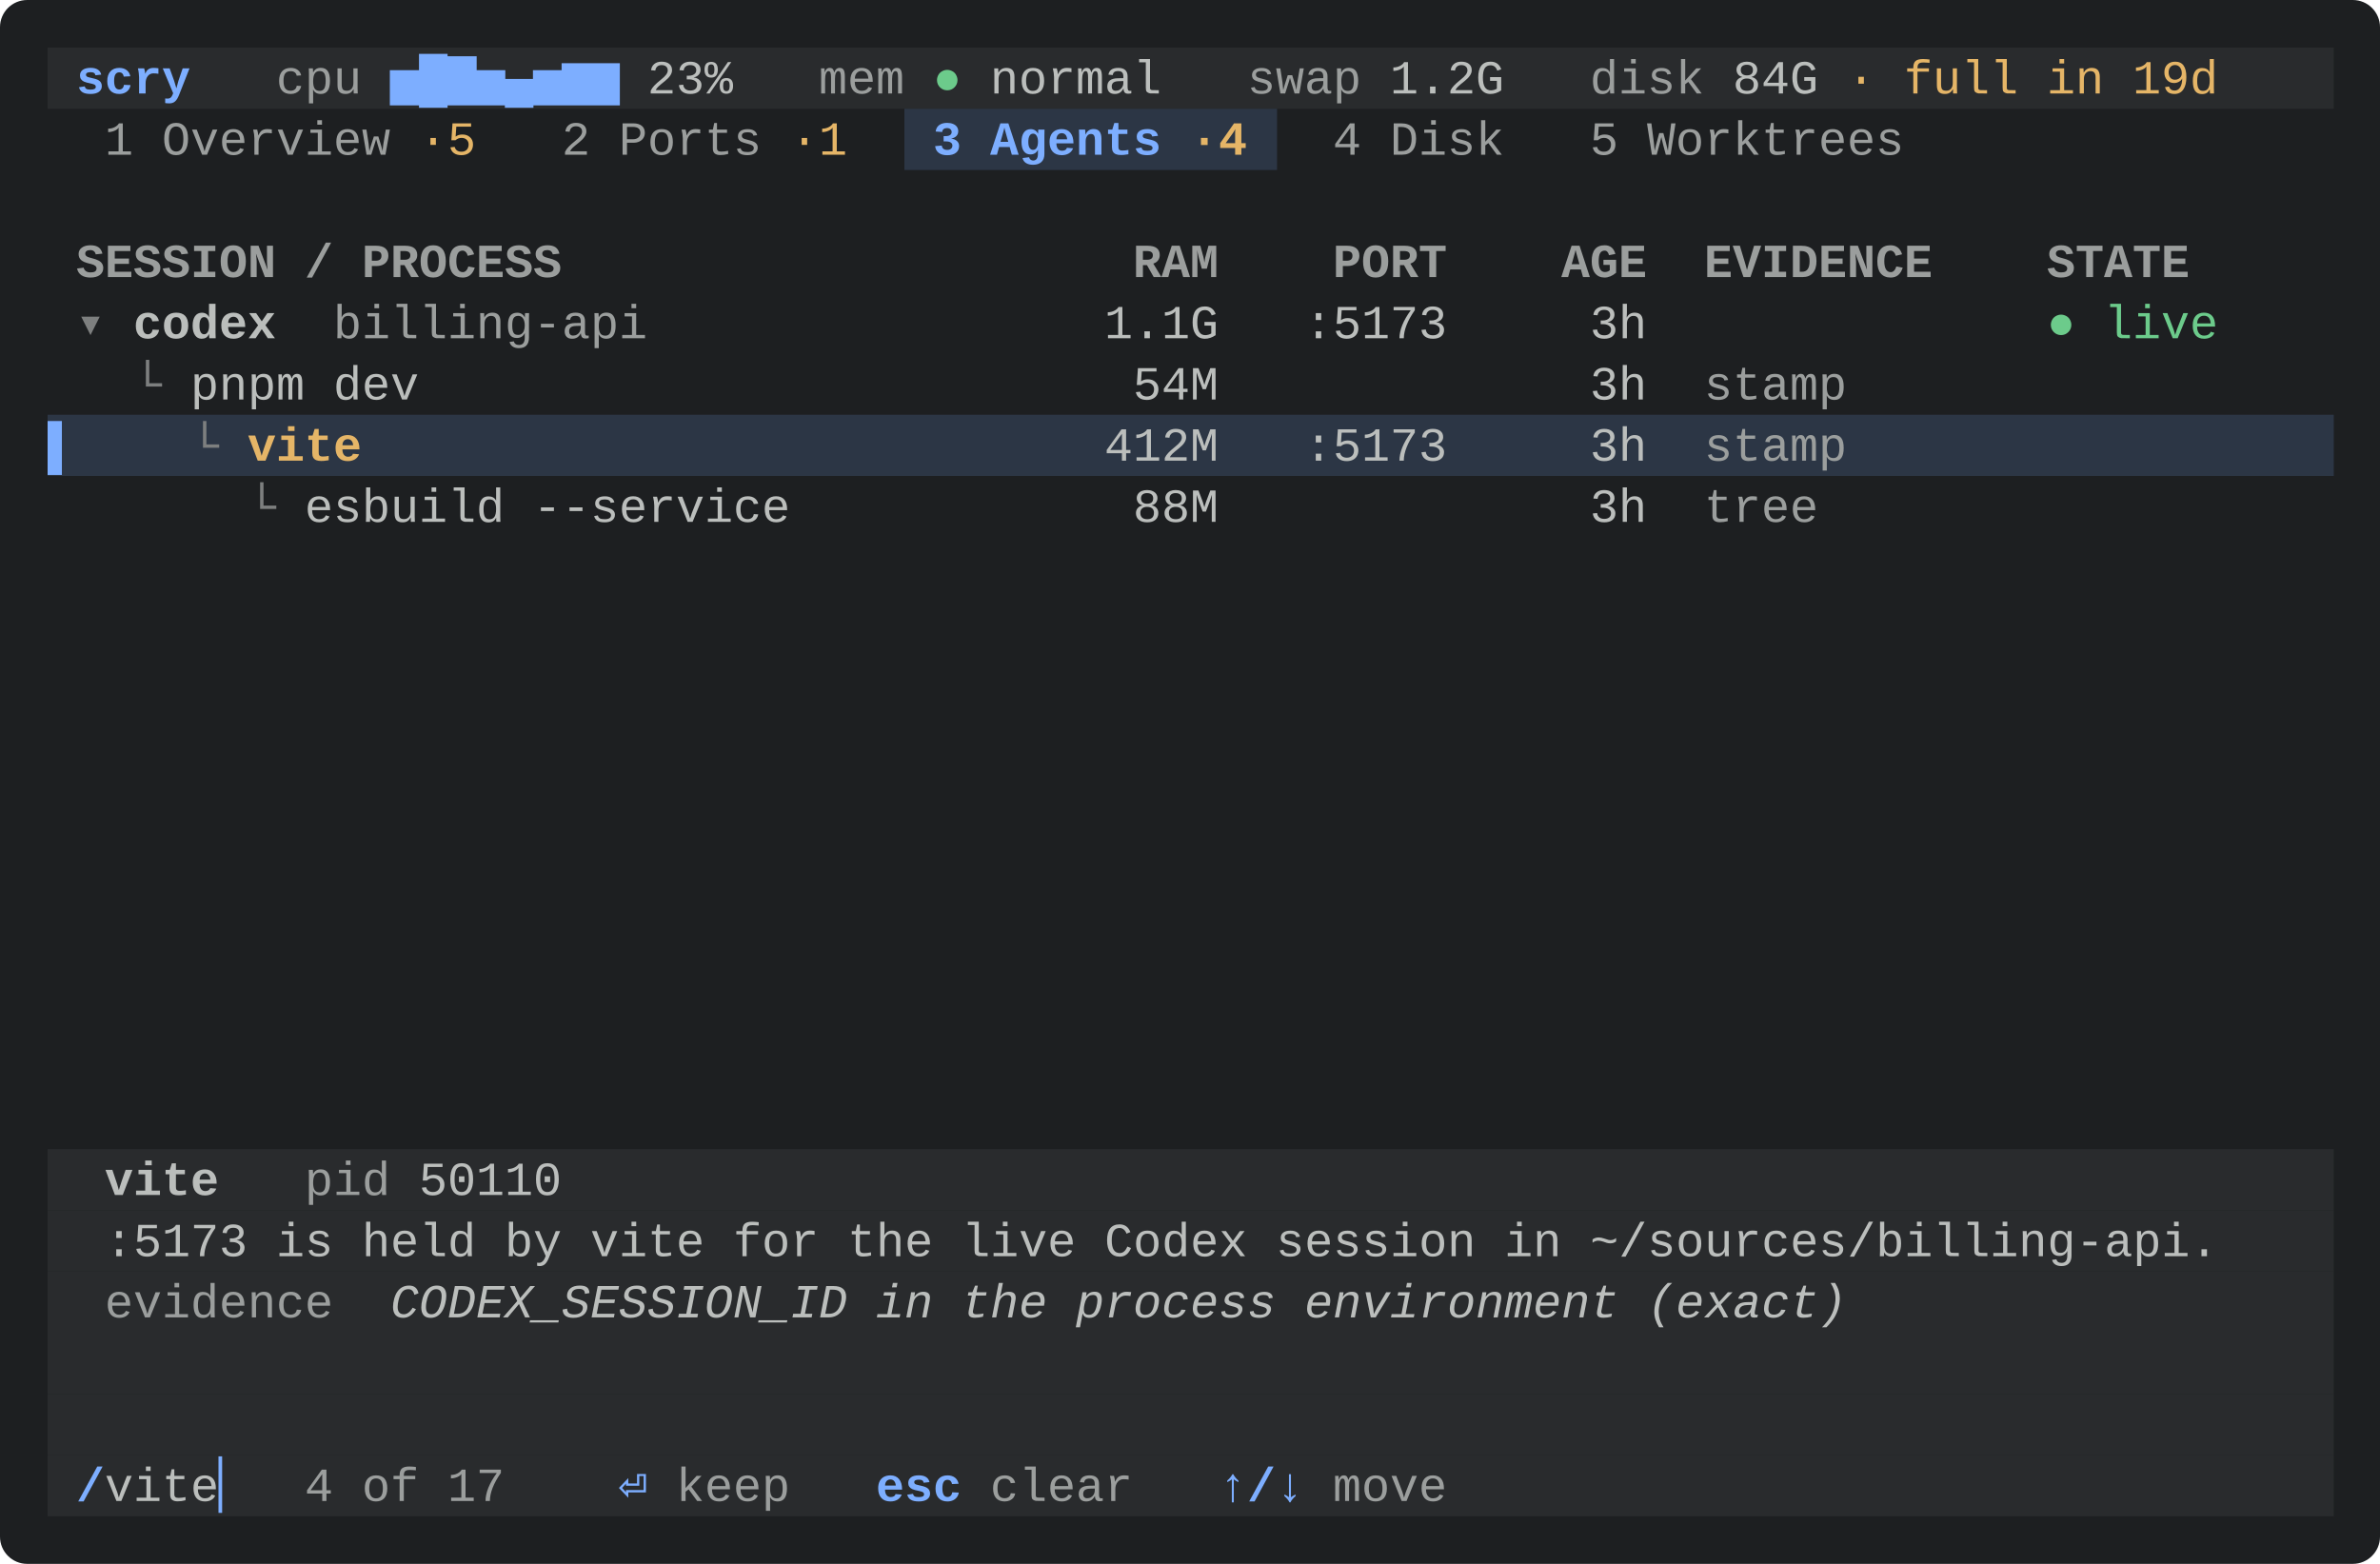
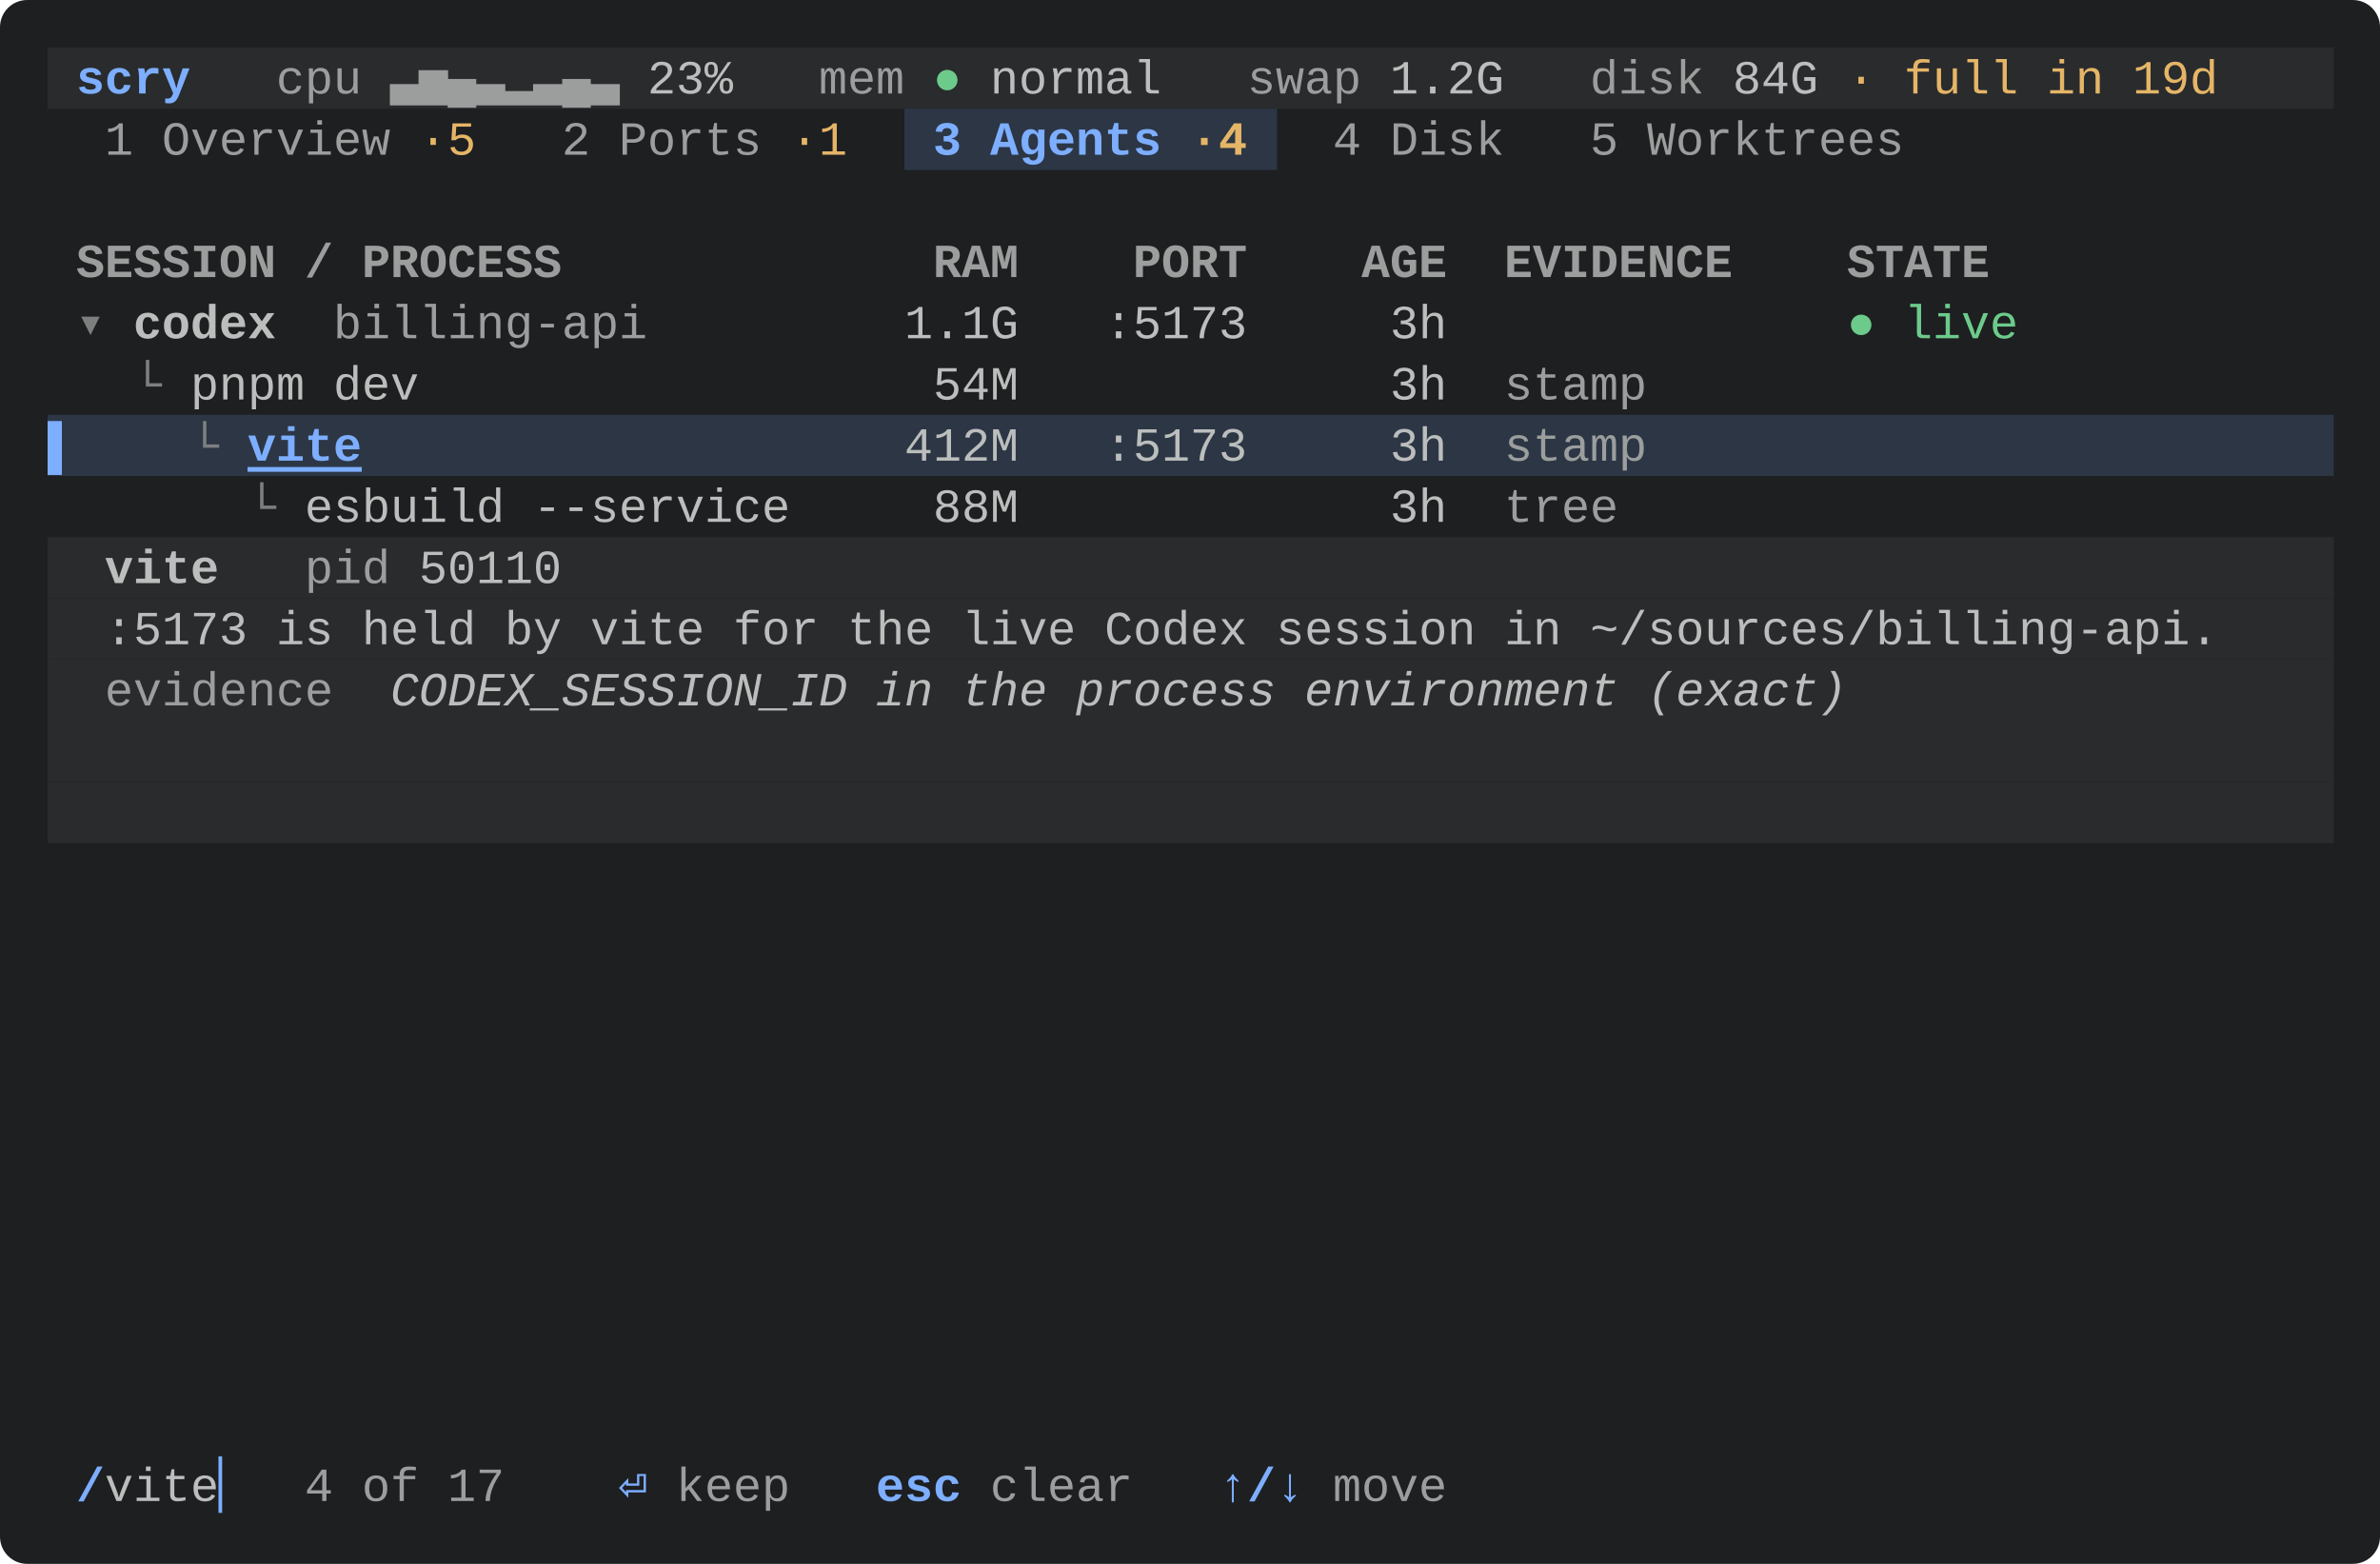
<svg xmlns="http://www.w3.org/2000/svg" width="700" height="460" viewBox="0 0 700 460">
  <style>text{font-family:ui-monospace,SFMono-Regular,"SF Mono",Menlo,Consolas,"Liberation Mono","DejaVu Sans Mono",monospace;font-size:14px;white-space:pre}</style>
  <rect width="700" height="460" rx="8" fill="#1d1f21" />
  <g transform="translate(14 14)">
    <rect x="0.0" y="0" width="672.4" height="18" fill="#292b2d" />
    <text x="8.4" y="13.5" fill="#7daeff" textLength="33.6" lengthAdjust="spacingAndGlyphs" xml:space="preserve" font-weight="700">scry</text>
-     <text x="67.2" y="13.5" fill="#9b9e9d" textLength="25.2" lengthAdjust="spacingAndGlyphs" xml:space="preserve">cpu</text>
-     <text x="100.8" y="13.5" fill="#7daeff" textLength="67.2" lengthAdjust="spacingAndGlyphs" xml:space="preserve">▅█▇▅▄▅▆▆</text>
+     <text x="67.2" y="13.5" fill="#9b9e9d" textLength="100.8" lengthAdjust="spacingAndGlyphs" xml:space="preserve">cpu ▃▅▄▃▂▃▄▃</text>
    <text x="176.4" y="13.5" fill="#bbbebc" textLength="25.2" lengthAdjust="spacingAndGlyphs" xml:space="preserve">23%</text>
    <text x="226.8" y="13.5" fill="#9b9e9d" textLength="25.2" lengthAdjust="spacingAndGlyphs" xml:space="preserve">mem</text>
    <text x="260.4" y="13.5" fill="#6ccb8b" textLength="8.4" lengthAdjust="spacingAndGlyphs" xml:space="preserve">●</text>
    <text x="277.2" y="13.5" fill="#bbbebc" textLength="50.4" lengthAdjust="spacingAndGlyphs" xml:space="preserve">normal</text>
    <text x="352.8" y="13.5" fill="#9b9e9d" textLength="33.6" lengthAdjust="spacingAndGlyphs" xml:space="preserve">swap</text>
    <text x="394.8" y="13.5" fill="#bbbebc" textLength="33.6" lengthAdjust="spacingAndGlyphs" xml:space="preserve">1.2G</text>
    <text x="453.6" y="13.5" fill="#9b9e9d" textLength="33.6" lengthAdjust="spacingAndGlyphs" xml:space="preserve">disk</text>
    <text x="495.6" y="13.5" fill="#bbbebc" textLength="25.2" lengthAdjust="spacingAndGlyphs" xml:space="preserve">84G</text>
    <text x="529.2" y="13.5" fill="#e5b567" textLength="109.2" lengthAdjust="spacingAndGlyphs" xml:space="preserve">· full in 19d</text>
    <rect x="252.0" y="18" width="109.6" height="18" fill="#2c3645" />
    <text x="16.8" y="31.5" fill="#9b9e9d" textLength="84.0" lengthAdjust="spacingAndGlyphs" xml:space="preserve">1 Overview</text>
    <text x="109.2" y="31.5" fill="#e5b567" textLength="16.8" lengthAdjust="spacingAndGlyphs" xml:space="preserve">·5</text>
    <text x="151.2" y="31.5" fill="#9b9e9d" textLength="58.8" lengthAdjust="spacingAndGlyphs" xml:space="preserve">2 Ports</text>
    <text x="218.4" y="31.5" fill="#e5b567" textLength="16.8" lengthAdjust="spacingAndGlyphs" xml:space="preserve">·1</text>
    <text x="260.4" y="31.5" fill="#7daeff" textLength="67.2" lengthAdjust="spacingAndGlyphs" xml:space="preserve" font-weight="700">3 Agents</text>
    <text x="336.0" y="31.5" fill="#e5b567" textLength="16.8" lengthAdjust="spacingAndGlyphs" xml:space="preserve" font-weight="700">·4</text>
    <text x="378.0" y="31.5" fill="#9b9e9d" textLength="50.4" lengthAdjust="spacingAndGlyphs" xml:space="preserve">4 Disk</text>
    <text x="453.6" y="31.5" fill="#9b9e9d" textLength="92.4" lengthAdjust="spacingAndGlyphs" xml:space="preserve">5 Worktrees</text>
    <text x="8.4" y="67.5" fill="#9b9e9d" textLength="142.8" lengthAdjust="spacingAndGlyphs" xml:space="preserve" font-weight="700">SESSION / PROCESS</text>
-     <text x="319.2" y="67.5" fill="#9b9e9d" textLength="25.2" lengthAdjust="spacingAndGlyphs" xml:space="preserve" font-weight="700">RAM</text>
-     <text x="378.0" y="67.5" fill="#9b9e9d" textLength="33.6" lengthAdjust="spacingAndGlyphs" xml:space="preserve" font-weight="700">PORT</text>
-     <text x="445.2" y="67.5" fill="#9b9e9d" textLength="25.2" lengthAdjust="spacingAndGlyphs" xml:space="preserve" font-weight="700">AGE</text>
-     <text x="487.2" y="67.5" fill="#9b9e9d" textLength="67.2" lengthAdjust="spacingAndGlyphs" xml:space="preserve" font-weight="700">EVIDENCE</text>
-     <text x="588.0" y="67.5" fill="#9b9e9d" textLength="42.0" lengthAdjust="spacingAndGlyphs" xml:space="preserve" font-weight="700">STATE</text>
+     <text x="260.4" y="67.5" fill="#9b9e9d" textLength="25.2" lengthAdjust="spacingAndGlyphs" xml:space="preserve" font-weight="700">RAM</text>
+     <text x="319.2" y="67.5" fill="#9b9e9d" textLength="33.6" lengthAdjust="spacingAndGlyphs" xml:space="preserve" font-weight="700">PORT</text>
+     <text x="386.4" y="67.5" fill="#9b9e9d" textLength="25.2" lengthAdjust="spacingAndGlyphs" xml:space="preserve" font-weight="700">AGE</text>
+     <text x="428.4" y="67.5" fill="#9b9e9d" textLength="67.2" lengthAdjust="spacingAndGlyphs" xml:space="preserve" font-weight="700">EVIDENCE</text>
+     <text x="529.2" y="67.5" fill="#9b9e9d" textLength="42.0" lengthAdjust="spacingAndGlyphs" xml:space="preserve" font-weight="700">STATE</text>
    <text x="8.4" y="85.5" fill="#7d7f7f" textLength="8.4" lengthAdjust="spacingAndGlyphs" xml:space="preserve">▾</text>
    <text x="25.2" y="85.5" fill="#bbbebc" textLength="42.0" lengthAdjust="spacingAndGlyphs" xml:space="preserve" font-weight="700">codex</text>
    <text x="84.0" y="85.5" fill="#9b9e9d" textLength="92.4" lengthAdjust="spacingAndGlyphs" xml:space="preserve">billing-api</text>
-     <text x="310.8" y="85.5" fill="#bbbebc" textLength="33.6" lengthAdjust="spacingAndGlyphs" xml:space="preserve">1.1G</text>
-     <text x="369.6" y="85.5" fill="#bbbebc" textLength="42.0" lengthAdjust="spacingAndGlyphs" xml:space="preserve">:5173</text>
-     <text x="453.6" y="85.5" fill="#bbbebc" textLength="16.8" lengthAdjust="spacingAndGlyphs" xml:space="preserve">3h</text>
-     <text x="588.0" y="85.5" fill="#6ccb8b" textLength="50.4" lengthAdjust="spacingAndGlyphs" xml:space="preserve">● live</text>
+     <text x="252.0" y="85.5" fill="#bbbebc" textLength="33.6" lengthAdjust="spacingAndGlyphs" xml:space="preserve">1.1G</text>
+     <text x="310.8" y="85.5" fill="#bbbebc" textLength="42.0" lengthAdjust="spacingAndGlyphs" xml:space="preserve">:5173</text>
+     <text x="394.8" y="85.5" fill="#bbbebc" textLength="16.8" lengthAdjust="spacingAndGlyphs" xml:space="preserve">3h</text>
+     <text x="529.2" y="85.5" fill="#6ccb8b" textLength="50.4" lengthAdjust="spacingAndGlyphs" xml:space="preserve">● live</text>
    <text x="25.2" y="103.5" fill="#7d7f7f" textLength="8.4" lengthAdjust="spacingAndGlyphs" xml:space="preserve">└</text>
    <text x="42.0" y="103.5" fill="#bbbebc" textLength="67.2" lengthAdjust="spacingAndGlyphs" xml:space="preserve">pnpm dev</text>
-     <text x="319.2" y="103.5" fill="#bbbebc" textLength="25.2" lengthAdjust="spacingAndGlyphs" xml:space="preserve">54M</text>
-     <text x="453.6" y="103.5" fill="#bbbebc" textLength="16.8" lengthAdjust="spacingAndGlyphs" xml:space="preserve">3h</text>
-     <text x="487.2" y="103.5" fill="#9b9e9d" textLength="42.0" lengthAdjust="spacingAndGlyphs" xml:space="preserve">stamp</text>
+     <text x="260.4" y="103.5" fill="#bbbebc" textLength="25.2" lengthAdjust="spacingAndGlyphs" xml:space="preserve">54M</text>
+     <text x="394.8" y="103.5" fill="#bbbebc" textLength="16.8" lengthAdjust="spacingAndGlyphs" xml:space="preserve">3h</text>
+     <text x="428.4" y="103.5" fill="#9b9e9d" textLength="42.0" lengthAdjust="spacingAndGlyphs" xml:space="preserve">stamp</text>
    <rect x="0.0" y="108" width="672.4" height="18" fill="#2c3645" />
    <text x="0.0" y="121.5" fill="#7daeff" textLength="8.4" lengthAdjust="spacingAndGlyphs" xml:space="preserve">▌</text>
    <text x="42.0" y="121.5" fill="#7d7f7f" textLength="8.4" lengthAdjust="spacingAndGlyphs" xml:space="preserve">└</text>
-     <text x="58.8" y="121.5" fill="#e5b567" textLength="33.6" lengthAdjust="spacingAndGlyphs" xml:space="preserve" font-weight="700">vite</text>
-     <text x="310.8" y="121.5" fill="#bbbebc" textLength="33.6" lengthAdjust="spacingAndGlyphs" xml:space="preserve">412M</text>
-     <text x="369.6" y="121.5" fill="#bbbebc" textLength="42.0" lengthAdjust="spacingAndGlyphs" xml:space="preserve">:5173</text>
-     <text x="453.6" y="121.5" fill="#bbbebc" textLength="16.8" lengthAdjust="spacingAndGlyphs" xml:space="preserve">3h</text>
-     <text x="487.2" y="121.5" fill="#9b9e9d" textLength="42.0" lengthAdjust="spacingAndGlyphs" xml:space="preserve">stamp</text>
+     <text x="58.8" y="121.5" fill="#7daeff" textLength="33.6" lengthAdjust="spacingAndGlyphs" xml:space="preserve" font-weight="700" text-decoration="underline">vite</text>
+     <text x="252.0" y="121.5" fill="#bbbebc" textLength="33.6" lengthAdjust="spacingAndGlyphs" xml:space="preserve">412M</text>
+     <text x="310.8" y="121.5" fill="#bbbebc" textLength="42.0" lengthAdjust="spacingAndGlyphs" xml:space="preserve">:5173</text>
+     <text x="394.8" y="121.5" fill="#bbbebc" textLength="16.8" lengthAdjust="spacingAndGlyphs" xml:space="preserve">3h</text>
+     <text x="428.4" y="121.5" fill="#9b9e9d" textLength="42.0" lengthAdjust="spacingAndGlyphs" xml:space="preserve">stamp</text>
    <text x="58.8" y="139.5" fill="#7d7f7f" textLength="8.4" lengthAdjust="spacingAndGlyphs" xml:space="preserve">└</text>
    <text x="75.6" y="139.5" fill="#bbbebc" textLength="142.8" lengthAdjust="spacingAndGlyphs" xml:space="preserve">esbuild --service</text>
-     <text x="319.2" y="139.5" fill="#bbbebc" textLength="25.2" lengthAdjust="spacingAndGlyphs" xml:space="preserve">88M</text>
-     <text x="453.6" y="139.5" fill="#bbbebc" textLength="16.8" lengthAdjust="spacingAndGlyphs" xml:space="preserve">3h</text>
-     <text x="487.2" y="139.5" fill="#9b9e9d" textLength="33.6" lengthAdjust="spacingAndGlyphs" xml:space="preserve">tree</text>
-     <rect x="0.0" y="324" width="672.4" height="18" fill="#292b2d" />
-     <text x="16.8" y="337.5" fill="#bbbebc" textLength="33.6" lengthAdjust="spacingAndGlyphs" xml:space="preserve" font-weight="700">vite</text>
-     <text x="75.6" y="337.5" fill="#9b9e9d" textLength="25.2" lengthAdjust="spacingAndGlyphs" xml:space="preserve">pid</text>
-     <text x="109.2" y="337.5" fill="#bbbebc" textLength="42.0" lengthAdjust="spacingAndGlyphs" xml:space="preserve">50110</text>
-     <rect x="0.0" y="342" width="672.4" height="18" fill="#292b2d" />
-     <text x="16.8" y="355.5" fill="#bbbebc" textLength="621.6" lengthAdjust="spacingAndGlyphs" xml:space="preserve">:5173 is held by vite for the live Codex session in ~/sources/billing-api.</text>
-     <rect x="0.0" y="360" width="672.4" height="18" fill="#292b2d" />
-     <text x="16.8" y="373.5" fill="#9b9e9d" textLength="67.2" lengthAdjust="spacingAndGlyphs" xml:space="preserve">evidence</text>
-     <text x="100.8" y="373.5" fill="#bbbebc" textLength="428.4" lengthAdjust="spacingAndGlyphs" xml:space="preserve" font-style="italic">CODEX_SESSION_ID in the process environment (exact)</text>
-     <rect x="0.0" y="378" width="672.4" height="18" fill="#292b2d" />
-     <rect x="0.0" y="396" width="672.4" height="18" fill="#292b2d" />
-     <rect x="0.0" y="414" width="672.4" height="18" fill="#292b2d" />
+     <text x="260.4" y="139.5" fill="#bbbebc" textLength="25.2" lengthAdjust="spacingAndGlyphs" xml:space="preserve">88M</text>
+     <text x="394.8" y="139.5" fill="#bbbebc" textLength="16.8" lengthAdjust="spacingAndGlyphs" xml:space="preserve">3h</text>
+     <text x="428.4" y="139.5" fill="#9b9e9d" textLength="33.6" lengthAdjust="spacingAndGlyphs" xml:space="preserve">tree</text>
+     <rect x="0.0" y="144" width="672.4" height="18" fill="#292b2d" />
+     <text x="16.8" y="157.5" fill="#bbbebc" textLength="33.6" lengthAdjust="spacingAndGlyphs" xml:space="preserve" font-weight="700">vite</text>
+     <text x="75.6" y="157.5" fill="#9b9e9d" textLength="25.2" lengthAdjust="spacingAndGlyphs" xml:space="preserve">pid</text>
+     <text x="109.2" y="157.5" fill="#bbbebc" textLength="42.0" lengthAdjust="spacingAndGlyphs" xml:space="preserve">50110</text>
+     <rect x="0.0" y="162" width="672.4" height="18" fill="#292b2d" />
+     <text x="16.8" y="175.5" fill="#bbbebc" textLength="621.6" lengthAdjust="spacingAndGlyphs" xml:space="preserve">:5173 is held by vite for the live Codex session in ~/sources/billing-api.</text>
+     <rect x="0.0" y="180" width="672.4" height="18" fill="#292b2d" />
+     <text x="16.8" y="193.5" fill="#9b9e9d" textLength="67.2" lengthAdjust="spacingAndGlyphs" xml:space="preserve">evidence</text>
+     <text x="100.8" y="193.5" fill="#bbbebc" textLength="428.4" lengthAdjust="spacingAndGlyphs" xml:space="preserve" font-style="italic">CODEX_SESSION_ID in the process environment (exact)</text>
+     <rect x="0.0" y="198" width="672.4" height="18" fill="#292b2d" />
+     <rect x="0.0" y="216" width="672.4" height="18" fill="#292b2d" />
    <text x="8.4" y="427.5" fill="#7daeff" textLength="8.4" lengthAdjust="spacingAndGlyphs" xml:space="preserve" font-weight="700">/</text>
    <text x="16.8" y="427.5" fill="#bbbebc" textLength="33.6" lengthAdjust="spacingAndGlyphs" xml:space="preserve">vite</text>
    <text x="50.4" y="427.5" fill="#7daeff" textLength="8.4" lengthAdjust="spacingAndGlyphs" xml:space="preserve">▏</text>
    <text x="75.6" y="427.5" fill="#9b9e9d" textLength="58.8" lengthAdjust="spacingAndGlyphs" xml:space="preserve">4 of 17</text>
    <text x="168.0" y="427.5" fill="#7daeff" textLength="8.4" lengthAdjust="spacingAndGlyphs" xml:space="preserve" font-weight="700">⏎</text>
    <text x="184.8" y="427.5" fill="#9b9e9d" textLength="33.6" lengthAdjust="spacingAndGlyphs" xml:space="preserve">keep</text>
    <text x="243.6" y="427.5" fill="#7daeff" textLength="25.2" lengthAdjust="spacingAndGlyphs" xml:space="preserve" font-weight="700">esc</text>
    <text x="277.2" y="427.5" fill="#9b9e9d" textLength="42.0" lengthAdjust="spacingAndGlyphs" xml:space="preserve">clear</text>
    <text x="344.4" y="427.5" fill="#7daeff" textLength="25.2" lengthAdjust="spacingAndGlyphs" xml:space="preserve" font-weight="700">↑/↓</text>
    <text x="378.0" y="427.5" fill="#9b9e9d" textLength="33.6" lengthAdjust="spacingAndGlyphs" xml:space="preserve">move</text>
  </g>
</svg>
